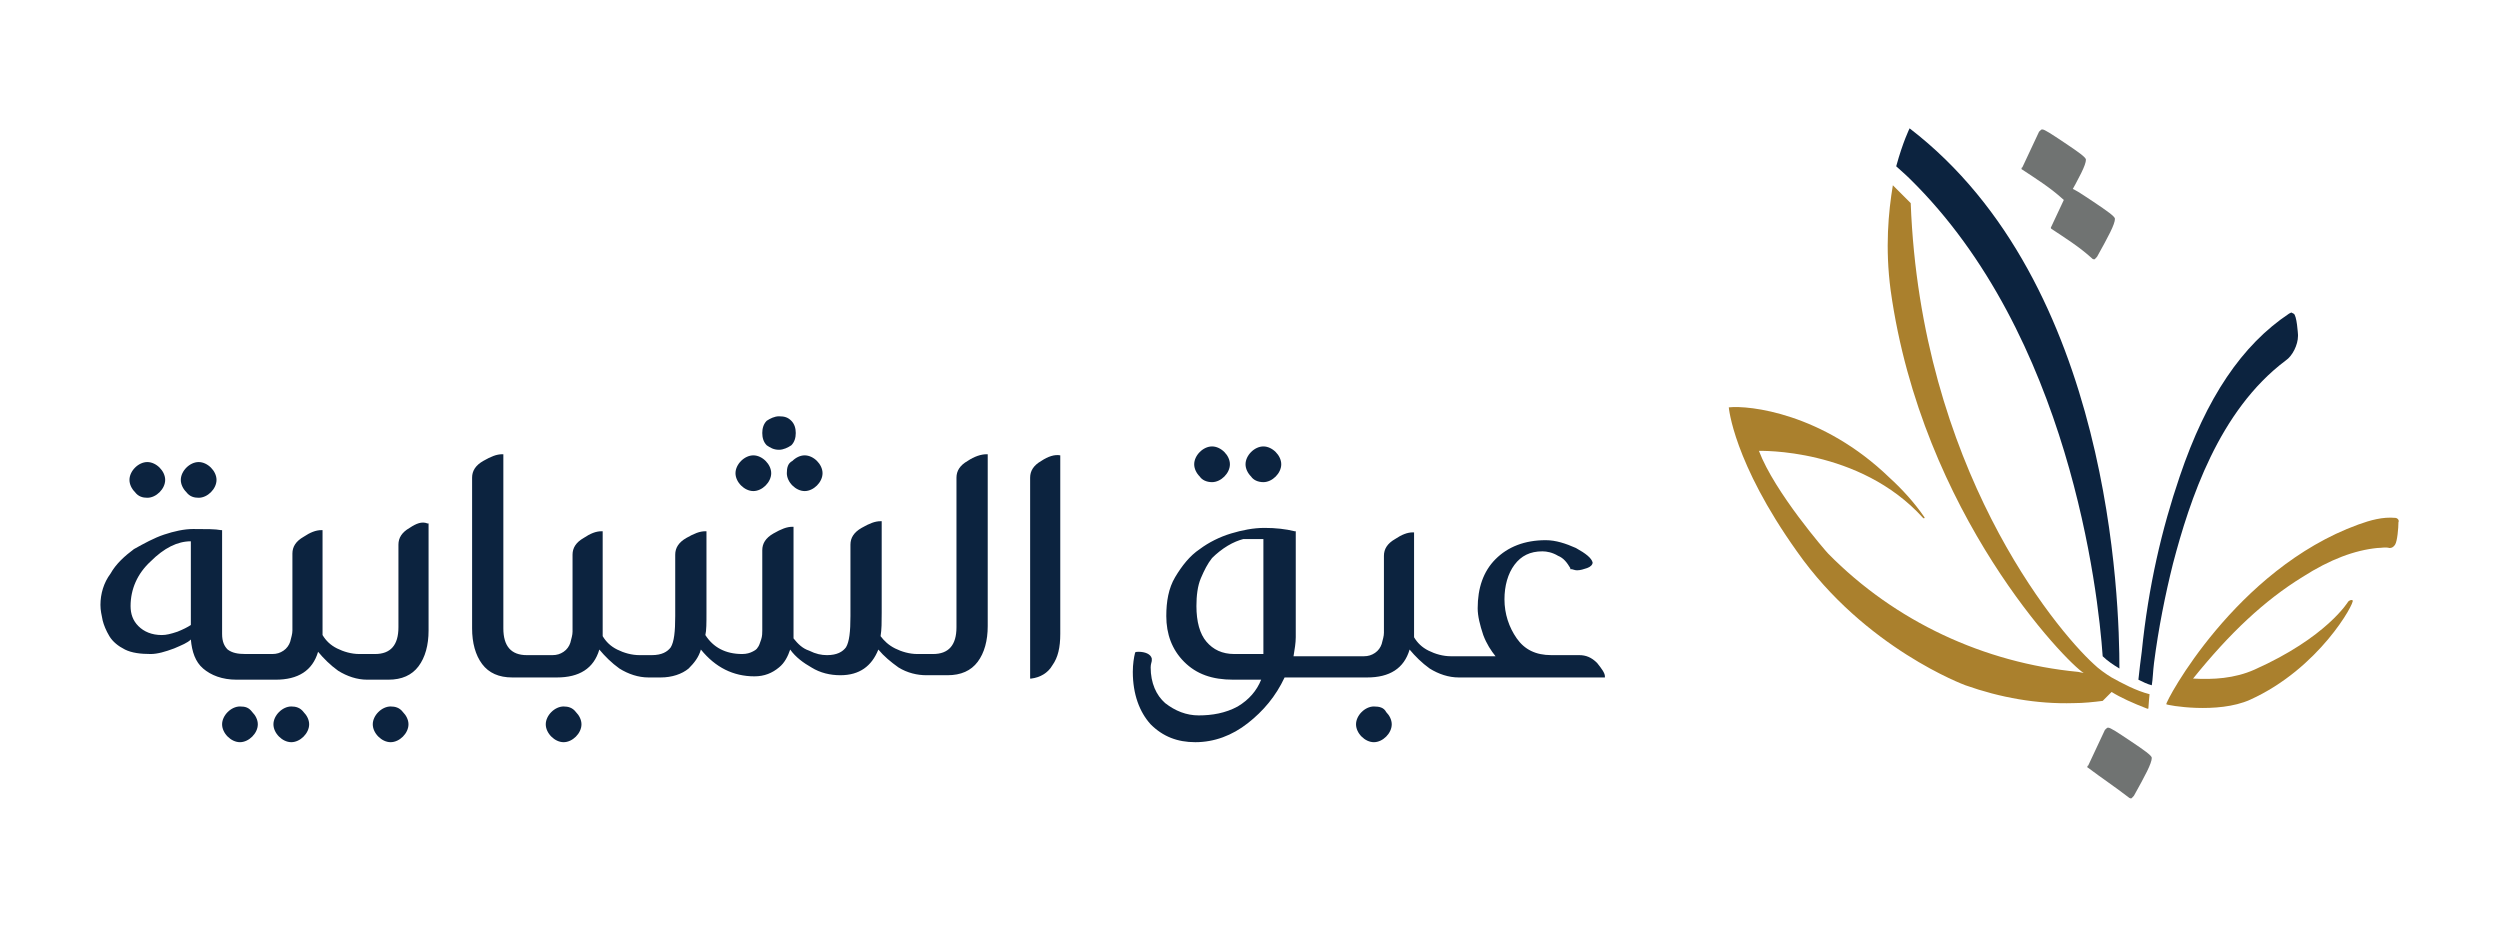
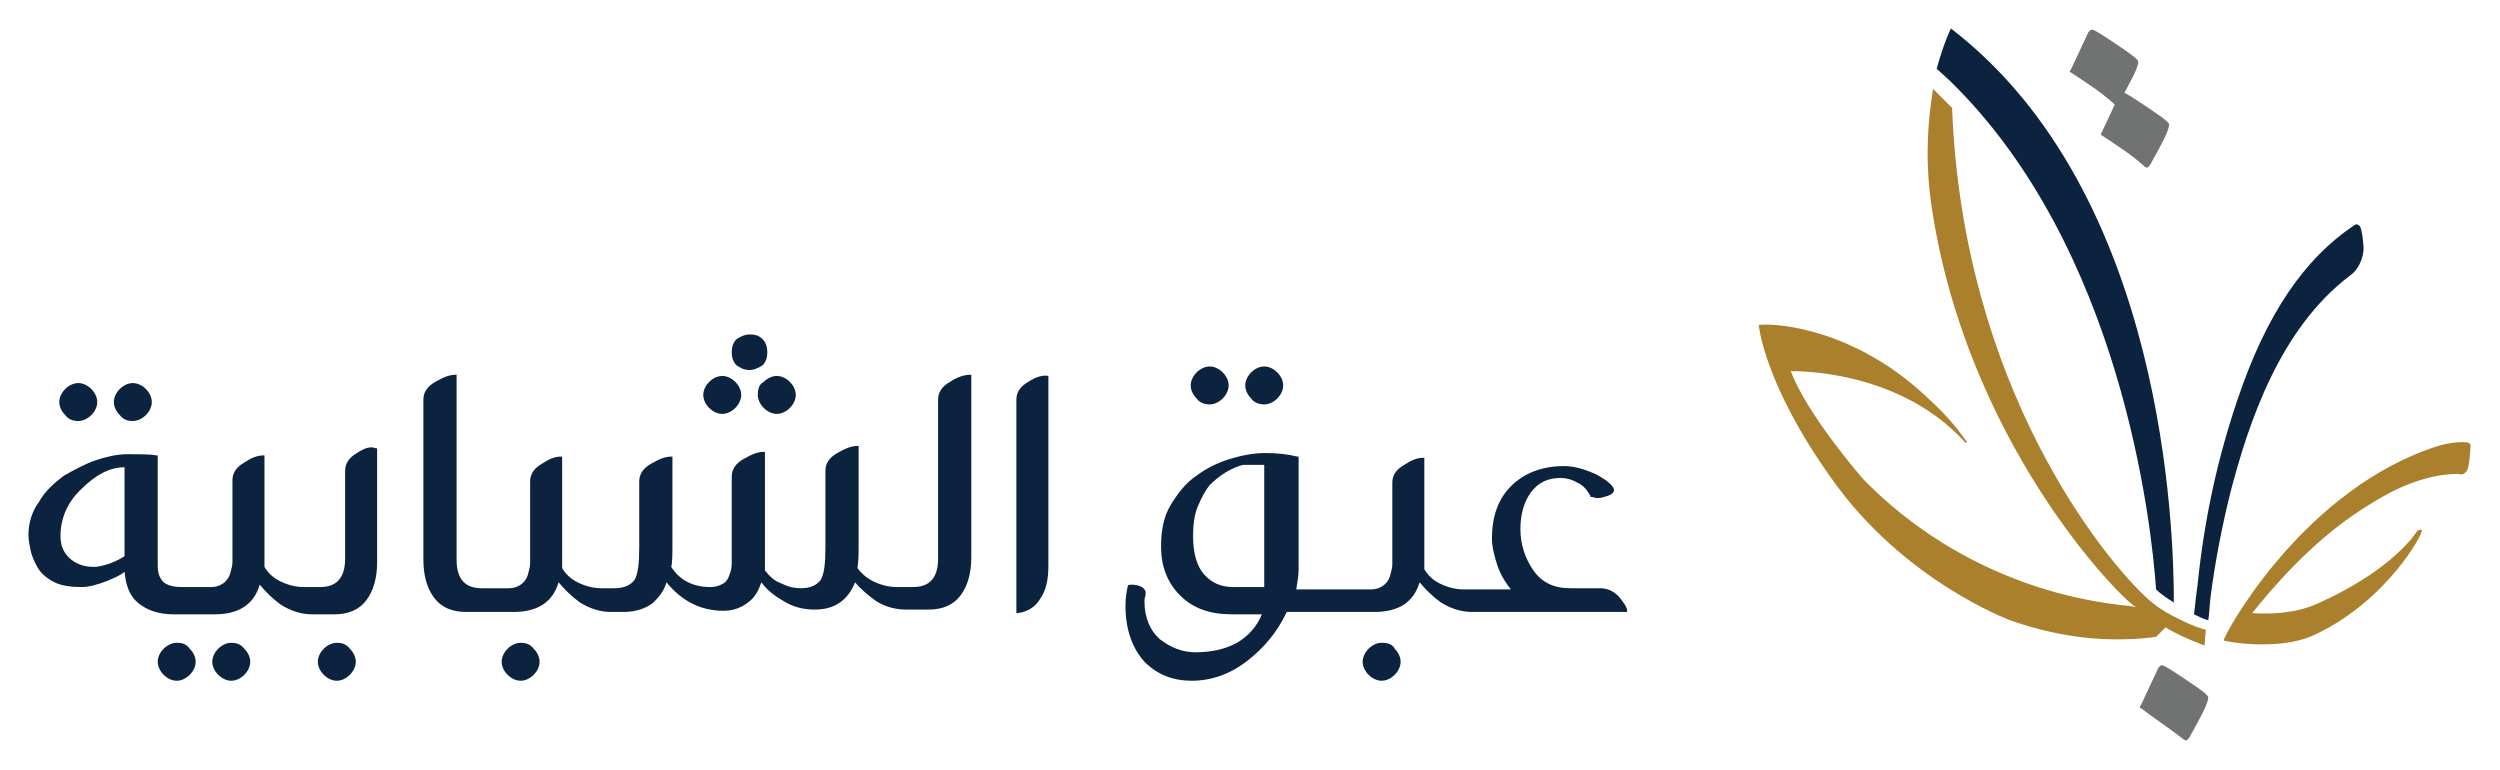
- <svg xmlns="http://www.w3.org/2000/svg" version="1.1" id="Layer_1" x="0px" y="0px" viewBox="0 0 224 83" style="enable-background:new 0 0 224 83;" xml:space="preserve">
+ <svg xmlns="http://www.w3.org/2000/svg" version="1.1" id="Layer_1" x="0px" y="0px" viewBox="0 0 210.8 64.9" style="enable-background:new 0 0 210.8 64.9;" xml:space="preserve">
  <style type="text/css">
	.st0{fill:#707372;}
	.st1{fill:#AA802D;}
	.st2{fill:#0C233F;}
</style>
  <g>
    <g>
-       <path class="st0" d="M187.1,68.8c-0.1,0-0.1-0.2,0-0.2l1.5-3.2c0.2-0.2,0.2-0.2,0.3-0.2c0.2,0,0.8,0.4,2,1.2    c1.2,0.8,1.9,1.3,1.9,1.5c0,0.5-0.6,1.6-1.6,3.4c-0.2,0.2-0.2,0.3-0.4,0.2C189.5,70.5,188.3,69.7,187.1,68.8" />
-       <path class="st0" d="M181.2,15.2c-0.1,0-0.1-0.2,0-0.2l1.5-3.2c0.2-0.2,0.2-0.2,0.3-0.2c0.2,0,0.8,0.4,2,1.2    c1.2,0.8,1.9,1.3,1.9,1.5c0,0.5-0.6,1.6-1.6,3.4c-0.2,0.2-0.2,0.3-0.4,0.2C183.7,16.8,182.4,16,181.2,15.2" />
-       <path class="st0" d="M183.8,20.5c-0.1-0.1,0-0.2,0-0.2l1.5-3.2c0.2-0.2,0.2-0.2,0.3-0.2c0.2,0,0.8,0.4,2,1.2    c1.2,0.8,1.9,1.3,1.9,1.5c0,0.5-0.6,1.6-1.6,3.4c-0.2,0.2-0.2,0.3-0.4,0.2C186.3,22.1,185,21.3,183.8,20.5" />
-       <path class="st1" d="M214.6,46.4c-1.1-0.1-2.2,0.2-3.3,0.6c-11,4-17.3,15.9-17.2,16.1c0.1,0.1,4.6,0.9,7.5-0.4    c6.2-2.8,9.4-8.7,9.2-8.9c-0.1-0.1-0.3,0-0.4,0.1c0,0-1.9,3.2-8.4,6.1c-1.8,0.8-3.7,0.9-5.5,0.8c3.3-4.1,6.4-7,9.8-9.1    c2.5-1.6,4.7-2.4,6.7-2.6c0.4,0,0.7-0.1,1.1,0c0.1,0,0.3,0,0.5-0.3c0.2-0.3,0.3-1.5,0.3-2C215,46.6,214.8,46.4,214.6,46.4z" />
-       <path class="st2" d="M171.1,11.5c0,0-0.6,1.2-1.2,3.4c0.8,0.7,1.2,1.1,1.2,1.1c0,0,0,0,0,0c0,0,0,0,0,0l0,0    C185.4,30,188,53,188.4,58.8c0.4,0.4,1,0.8,1.5,1.1C189.9,54,189.2,25.4,171.1,11.5z" />
-       <path class="st1" d="M189.2,60.7c-0.5-0.3-1.2-0.8-1.6-1.2c-3.5-3.2-15.5-17.7-16.4-41.3c-0.4-0.4-0.7-0.7-1.1-1.1l0,0    c0,0,0,0,0,0c0,0,0,0,0,0c0,0-0.2-0.2-0.5-0.5c-0.4,2.4-0.7,5.6-0.2,9.4c2.8,20.1,15.8,33.4,17.3,34.3l-0.5-0.1    c-8.4-0.8-16.4-4.5-22.4-10.6c-0.2-0.2-4.8-5.5-6.2-9.2c0,0,9-0.3,14.7,6c0.1,0.1,0.2,0,0.1-0.1c-0.9-1.3-2-2.5-3.1-3.5    c-6-5.8-12.6-6.5-14.4-6.3c0,0,0.4,4.9,6.1,12.9c6.1,8.7,15.1,12,15.1,12c3.1,1.1,6.4,1.7,9.7,1.6c0.9,0,1.8-0.1,2.6-0.2l0.8-0.8    c0.8,0.5,1.9,1,3.2,1.5c0.1,0,0.1,0,0.1-0.1c0-0.2,0.1-1.2,0.1-1.2C191.4,61.9,190.1,61.2,189.2,60.7z" />
-       <path class="st2" d="M205.9,30c0,0-0.1-1.8-0.4-1.9l-0.2-0.1l-0.2,0.1c-4.2,2.8-7.4,7.5-9.8,14.6c-1.6,4.7-2.8,9.8-3.4,15.7    c-0.1,0.7-0.2,1.6-0.3,2.5c0.4,0.2,0.8,0.4,1.2,0.5c0.1-0.6,0.1-1.2,0.2-2c0.4-3.1,1-6.1,1.7-8.9c1.5-5.7,4.1-13.7,10.1-18.2    c0.6-0.4,1.1-1.4,1.1-2.2L205.9,30z" />
+       <path class="st0" d="M180.5,59.7c-0.1,0-0.1-0.2,0-0.2l1.5-3.2c0.2-0.2,0.2-0.2,0.3-0.2c0.2,0,0.8,0.4,2,1.2    c1.2,0.8,1.9,1.3,1.9,1.5c0,0.5-0.6,1.6-1.6,3.4c-0.2,0.2-0.2,0.3-0.4,0.2C182.9,61.4,181.7,60.6,180.5,59.7" />
+       <path class="st0" d="M174.6,6.1c-0.1,0-0.1-0.2,0-0.2l1.5-3.2c0.2-0.2,0.2-0.2,0.3-0.2c0.2,0,0.8,0.4,2,1.2s1.9,1.3,1.9,1.5    c0,0.5-0.6,1.6-1.6,3.4c-0.2,0.2-0.2,0.3-0.4,0.2C177.1,7.7,175.8,6.9,174.6,6.1" />
+       <path class="st0" d="M177.2,11.4c-0.1-0.1,0-0.2,0-0.2l1.5-3.2c0.2-0.2,0.2-0.2,0.3-0.2c0.2,0,0.8,0.4,2,1.2    c1.2,0.8,1.9,1.3,1.9,1.5c0,0.5-0.6,1.6-1.6,3.4c-0.2,0.2-0.2,0.3-0.4,0.2C179.7,13,178.4,12.2,177.2,11.4" />
+       <path class="st1" d="M208,37.3c-1.1-0.1-2.2,0.2-3.3,0.6c-11,4-17.3,15.9-17.2,16.1c0.1,0.1,4.6,0.9,7.5-0.4    c6.2-2.8,9.4-8.7,9.2-8.9c-0.1-0.1-0.3,0-0.4,0.1c0,0-1.9,3.2-8.4,6.1c-1.8,0.8-3.7,0.9-5.5,0.8c3.3-4.1,6.4-7,9.8-9.1    c2.5-1.6,4.7-2.4,6.7-2.6c0.4,0,0.7-0.1,1.1,0c0.1,0,0.3,0,0.5-0.3s0.3-1.5,0.3-2C208.4,37.5,208.2,37.3,208,37.3z" />
+       <path class="st2" d="M164.5,2.4c0,0-0.6,1.2-1.2,3.4c0.8,0.7,1.2,1.1,1.2,1.1l0,0l0,0l0,0c14.3,14,16.9,37,17.3,42.8    c0.4,0.4,1,0.8,1.5,1.1C183.3,44.9,182.6,16.3,164.5,2.4z" />
+       <path class="st1" d="M182.6,51.6c-0.5-0.3-1.2-0.8-1.6-1.2c-3.5-3.2-15.5-17.7-16.4-41.3c-0.4-0.4-0.7-0.7-1.1-1.1l0,0l0,0l0,0    c0,0-0.2-0.2-0.5-0.5c-0.4,2.4-0.7,5.6-0.2,9.4c2.8,20.1,15.8,33.4,17.3,34.3l-0.5-0.1c-8.4-0.8-16.4-4.5-22.4-10.6    c-0.2-0.2-4.8-5.5-6.2-9.2c0,0,9-0.3,14.7,6c0.1,0.1,0.2,0,0.1-0.1c-0.9-1.3-2-2.5-3.1-3.5c-6-5.8-12.6-6.5-14.4-6.3    c0,0,0.4,4.9,6.1,12.9c6.1,8.7,15.1,12,15.1,12c3.1,1.1,6.4,1.7,9.7,1.6c0.9,0,1.8-0.1,2.6-0.2l0.8-0.8c0.8,0.5,1.9,1,3.2,1.5    c0.1,0,0.1,0,0.1-0.1c0-0.2,0.1-1.2,0.1-1.2C184.8,52.8,183.5,52.1,182.6,51.6z" />
+       <path class="st2" d="M199.3,20.9c0,0-0.1-1.8-0.4-1.9l-0.2-0.1l-0.2,0.1c-4.2,2.8-7.4,7.5-9.8,14.6c-1.6,4.7-2.8,9.8-3.4,15.7    c-0.1,0.7-0.2,1.6-0.3,2.5c0.4,0.2,0.8,0.4,1.2,0.5c0.1-0.6,0.1-1.2,0.2-2c0.4-3.1,1-6.1,1.7-8.9c1.5-5.7,4.1-13.7,10.1-18.2    C198.8,22.8,199.3,21.8,199.3,20.9L199.3,20.9z" />
    </g>
    <g>
      <g>
-         <path class="st2" d="M13.2,44.6c0.4,0,0.8-0.2,1.1-0.5c0.3-0.3,0.5-0.7,0.5-1.1s-0.2-0.8-0.5-1.1c-0.3-0.3-0.7-0.5-1.1-0.5     c-0.4,0-0.8,0.2-1.1,0.5c-0.3,0.3-0.5,0.7-0.5,1.1c0,0.4,0.2,0.8,0.5,1.1C12.4,44.5,12.8,44.6,13.2,44.6z" />
-         <path class="st2" d="M17.8,44.6c0.4,0,0.8-0.2,1.1-0.5c0.3-0.3,0.5-0.7,0.5-1.1s-0.2-0.8-0.5-1.1c-0.3-0.3-0.7-0.5-1.1-0.5     s-0.8,0.2-1.1,0.5c-0.3,0.3-0.5,0.7-0.5,1.1c0,0.4,0.2,0.8,0.5,1.1C17,44.5,17.4,44.6,17.8,44.6z" />
-         <path class="st2" d="M21.5,63.3c-0.4,0-0.8,0.2-1.1,0.5c-0.3,0.3-0.5,0.7-0.5,1.1c0,0.4,0.2,0.8,0.5,1.1c0.3,0.3,0.7,0.5,1.1,0.5     c0.4,0,0.8-0.2,1.1-0.5c0.3-0.3,0.5-0.7,0.5-1.1c0-0.4-0.2-0.8-0.5-1.1C22.3,63.4,22,63.3,21.5,63.3z" />
-         <path class="st2" d="M26.1,63.3c-0.4,0-0.8,0.2-1.1,0.5c-0.3,0.3-0.5,0.7-0.5,1.1c0,0.4,0.2,0.8,0.5,1.1c0.3,0.3,0.7,0.5,1.1,0.5     c0.4,0,0.8-0.2,1.1-0.5c0.3-0.3,0.5-0.7,0.5-1.1c0-0.4-0.2-0.8-0.5-1.1C26.9,63.4,26.5,63.3,26.1,63.3z" />
-         <path class="st2" d="M35,63.3c-0.4,0-0.8,0.2-1.1,0.5c-0.3,0.3-0.5,0.7-0.5,1.1c0,0.4,0.2,0.8,0.5,1.1c0.3,0.3,0.7,0.5,1.1,0.5     c0.4,0,0.8-0.2,1.1-0.5c0.3-0.3,0.5-0.7,0.5-1.1c0-0.4-0.2-0.8-0.5-1.1C35.8,63.4,35.4,63.3,35,63.3z" />
-         <path class="st2" d="M36.7,47.3c-0.7,0.4-1,0.9-1,1.5v7.4c0,1.6-0.7,2.4-2.1,2.4h-1.4c-0.7,0-1.4-0.2-2-0.5     c-0.6-0.3-1-0.7-1.3-1.2v-9.4h-0.1c-0.5,0-1,0.2-1.6,0.6c-0.7,0.4-1,0.9-1,1.5v5.8c0,0.5,0,0.8,0,1.1c0,0.3-0.1,0.6-0.2,1     c-0.1,0.3-0.3,0.6-0.6,0.8c-0.3,0.2-0.6,0.3-1,0.3H22c-0.7,0-1.2-0.1-1.6-0.4c-0.3-0.3-0.5-0.7-0.5-1.4v-9.3l-0.1,0     c-0.5-0.1-1.3-0.1-2.5-0.1c-0.8,0-1.7,0.2-2.6,0.5c-0.9,0.3-1.8,0.8-2.7,1.3c-0.8,0.6-1.6,1.3-2.1,2.2C9.3,52.2,9,53.2,9,54.2     c0,0.5,0.1,0.9,0.2,1.4c0.1,0.4,0.3,0.9,0.6,1.4c0.3,0.5,0.8,0.9,1.4,1.2c0.6,0.3,1.4,0.4,2.3,0.4c0.6,0,1.3-0.2,2.1-0.5     c0.7-0.3,1.2-0.5,1.5-0.8c0.1,1.1,0.4,2,1.1,2.6c0.7,0.6,1.7,1,3,1h3.5c2,0,3.3-0.8,3.8-2.5c0.5,0.6,1.1,1.2,1.8,1.7     c0.8,0.5,1.7,0.8,2.6,0.8h1.9c1.2,0,2.1-0.4,2.7-1.2c0.6-0.8,0.9-1.9,0.9-3.2v-9.6h-0.1C37.8,46.7,37.3,46.9,36.7,47.3z      M17.1,48.5v7.5c-0.3,0.2-0.7,0.4-1.2,0.6c-0.6,0.2-1,0.3-1.4,0.3c-0.9,0-1.6-0.3-2.1-0.8c-0.5-0.5-0.7-1.1-0.7-1.8     c0-1.5,0.6-2.9,1.8-4C14.7,49.1,15.9,48.5,17.1,48.5z" />
-         <path class="st2" d="M50.5,63.3c-0.4,0-0.8,0.2-1.1,0.5c-0.3,0.3-0.5,0.7-0.5,1.1c0,0.4,0.2,0.8,0.5,1.1c0.3,0.3,0.7,0.5,1.1,0.5     s0.8-0.2,1.1-0.5c0.3-0.3,0.5-0.7,0.5-1.1c0-0.4-0.2-0.8-0.5-1.1C51.3,63.4,50.9,63.3,50.5,63.3z" />
-         <path class="st2" d="M69.8,40.3c0.4,0,0.8-0.2,1.1-0.4c0.3-0.3,0.4-0.7,0.4-1.1c0-0.4-0.1-0.8-0.4-1.1c-0.3-0.3-0.6-0.4-1.1-0.4     c-0.4,0-0.8,0.2-1.1,0.4c-0.3,0.3-0.4,0.7-0.4,1.1c0,0.4,0.1,0.8,0.4,1.1C69,40.1,69.3,40.3,69.8,40.3z" />
-         <path class="st2" d="M67.5,44c0.4,0,0.8-0.2,1.1-0.5c0.3-0.3,0.5-0.7,0.5-1.1c0-0.4-0.2-0.8-0.5-1.1c-0.3-0.3-0.7-0.5-1.1-0.5     s-0.8,0.2-1.1,0.5c-0.3,0.3-0.5,0.7-0.5,1.1s0.2,0.8,0.5,1.1C66.7,43.8,67.1,44,67.5,44z" />
-         <path class="st2" d="M70.5,42.4c0,0.4,0.2,0.8,0.5,1.1c0.3,0.3,0.7,0.5,1.1,0.5c0.4,0,0.8-0.2,1.1-0.5c0.3-0.3,0.5-0.7,0.5-1.1     c0-0.4-0.2-0.8-0.5-1.1c-0.3-0.3-0.7-0.5-1.1-0.5s-0.8,0.2-1.1,0.5C70.6,41.5,70.5,41.9,70.5,42.4z" />
-         <path class="st2" d="M86.7,41.3c-0.7,0.4-1,0.9-1,1.5v13.4c0,1.6-0.7,2.4-2.1,2.4h-1.4c-0.7,0-1.4-0.2-2-0.5     c-0.6-0.3-1-0.7-1.3-1.1c0.1-0.6,0.1-1.3,0.1-2.1v-8.2h-0.1c-0.5,0-1,0.2-1.7,0.6c-0.7,0.4-1,0.9-1,1.5v6.4     c0,1.4-0.1,2.3-0.4,2.8c-0.3,0.4-0.8,0.7-1.7,0.7c-0.5,0-1-0.1-1.6-0.4c-0.6-0.2-1-0.6-1.4-1.1v-10h-0.1c-0.5,0-1,0.2-1.7,0.6     c-0.7,0.4-1,0.9-1,1.5v6.3c0,0.4,0,0.7,0,0.9c0,0.2,0,0.5-0.1,0.8c-0.1,0.3-0.2,0.6-0.3,0.7c-0.1,0.2-0.3,0.3-0.5,0.4     c-0.2,0.1-0.5,0.2-0.9,0.2c-1.5,0-2.6-0.6-3.3-1.7c0.1-0.4,0.1-1.1,0.1-2v-7.3h-0.1c-0.5,0-1,0.2-1.7,0.6c-0.7,0.4-1,0.9-1,1.5     v5.5c0,1.4-0.1,2.3-0.4,2.8c-0.3,0.4-0.8,0.7-1.7,0.7h-1.1c-0.7,0-1.4-0.2-2-0.5c-0.6-0.3-1-0.7-1.3-1.2v-9.4h-0.1     c-0.5,0-1,0.2-1.6,0.6c-0.7,0.4-1,0.9-1,1.5v5.8c0,0.5,0,0.8,0,1.1c0,0.3-0.1,0.6-0.2,1c-0.1,0.3-0.3,0.6-0.6,0.8     c-0.3,0.2-0.6,0.3-1,0.3h-2.3c-1.4,0-2.1-0.8-2.1-2.4V40.7h-0.1c-0.5,0-1,0.2-1.7,0.6c-0.7,0.4-1,0.9-1,1.5v13.5     c0,1.3,0.3,2.4,0.9,3.2c0.6,0.8,1.5,1.2,2.7,1.2h4c2,0,3.3-0.8,3.8-2.5c0.5,0.6,1.1,1.2,1.8,1.7c0.8,0.5,1.7,0.8,2.6,0.8h1.1     c1,0,1.9-0.3,2.5-0.8c0.5-0.5,0.9-1,1.1-1.7c1.3,1.6,2.9,2.4,4.8,2.4c0.9,0,1.6-0.3,2.2-0.8c0.5-0.4,0.8-1,1-1.6     c0.5,0.7,1.2,1.2,1.9,1.6c0.8,0.5,1.7,0.7,2.6,0.7c1.7,0,2.8-0.8,3.4-2.3c0.5,0.6,1.1,1.1,1.8,1.6c0.8,0.5,1.7,0.7,2.5,0.7h1.9     c1.2,0,2.1-0.4,2.7-1.2c0.6-0.8,0.9-1.9,0.9-3.2V40.7h-0.1C87.9,40.7,87.3,40.9,86.7,41.3z" />
-         <path class="st2" d="M93.3,41.3c-0.7,0.4-1,0.9-1,1.5v18l0.1,0c0.8-0.1,1.5-0.5,1.9-1.2c0.5-0.7,0.7-1.6,0.7-2.8v-16H95     C94.5,40.7,93.9,40.9,93.3,41.3z" />
-         <path class="st2" d="M108.6,43.2c0.4,0,0.8-0.2,1.1-0.5c0.3-0.3,0.5-0.7,0.5-1.1s-0.2-0.8-0.5-1.1c-0.3-0.3-0.7-0.5-1.1-0.5     c-0.4,0-0.8,0.2-1.1,0.5c-0.3,0.3-0.5,0.7-0.5,1.1s0.2,0.8,0.5,1.1C107.7,43,108.1,43.2,108.6,43.2z" />
-         <path class="st2" d="M113.2,43.2c0.4,0,0.8-0.2,1.1-0.5c0.3-0.3,0.5-0.7,0.5-1.1s-0.2-0.8-0.5-1.1c-0.3-0.3-0.7-0.5-1.1-0.5     c-0.4,0-0.8,0.2-1.1,0.5c-0.3,0.3-0.5,0.7-0.5,1.1c0,0.4,0.2,0.8,0.5,1.1C112.3,43,112.7,43.2,113.2,43.2z" />
-         <path class="st2" d="M123.1,63.3c-0.4,0-0.8,0.2-1.1,0.5c-0.3,0.3-0.5,0.7-0.5,1.1c0,0.4,0.2,0.8,0.5,1.1     c0.3,0.3,0.7,0.5,1.1,0.5c0.4,0,0.8-0.2,1.1-0.5c0.3-0.3,0.5-0.7,0.5-1.1c0-0.4-0.2-0.8-0.5-1.1C124,63.4,123.6,63.3,123.1,63.3z     " />
-         <path class="st2" d="M143.1,59.4c-0.5-0.5-1-0.7-1.6-0.7H139c-1.4,0-2.4-0.5-3.1-1.5c-0.7-1-1.1-2.2-1.1-3.5     c0-1.2,0.3-2.3,0.9-3.1c0.6-0.8,1.4-1.2,2.5-1.2c0.4,0,0.9,0.1,1.4,0.4c0.5,0.2,0.8,0.6,1.1,1.1l0,0.1l0.1,0     c0.1,0,0.3,0.1,0.5,0.1c0.3,0,0.6-0.1,0.9-0.2c0.3-0.1,0.5-0.3,0.5-0.5l0,0l0,0c-0.1-0.4-0.6-0.8-1.5-1.3     c-0.9-0.4-1.8-0.7-2.7-0.7c-1.9,0-3.4,0.6-4.5,1.7c-1.1,1.1-1.6,2.6-1.6,4.4c0,0.7,0.2,1.5,0.5,2.4c0.3,0.8,0.7,1.4,1.1,1.9H130     c-0.7,0-1.4-0.2-2-0.5c-0.6-0.3-1-0.7-1.3-1.2v-9.4h-0.1c-0.5,0-1,0.2-1.6,0.6c-0.7,0.4-1,0.9-1,1.5v5.8c0,0.5,0,0.8,0,1.1     c0,0.3-0.1,0.6-0.2,1c-0.1,0.3-0.3,0.6-0.6,0.8c-0.3,0.2-0.6,0.3-1,0.3h-6.3c0.1-0.6,0.2-1.2,0.2-1.7v-9.5l-0.1,0     c-0.8-0.2-1.7-0.3-2.7-0.3c-1,0-2,0.2-3,0.5c-1,0.3-2,0.8-2.8,1.4c-0.9,0.6-1.6,1.5-2.2,2.5c-0.6,1-0.8,2.2-0.8,3.5     c0,1.6,0.5,3,1.6,4.1c1.1,1.1,2.5,1.6,4.4,1.6h2.5c-0.4,1-1.1,1.8-2.1,2.4c-1.1,0.6-2.3,0.8-3.5,0.8c-1.1,0-2.1-0.4-3-1.1     c-0.8-0.7-1.3-1.8-1.3-3.2c0-0.3,0.1-0.5,0.1-0.6l0-0.1l0-0.1c-0.1-0.4-0.6-0.6-1.2-0.6c-0.1,0-0.3,0-0.3,0.1     c-0.1,0.4-0.2,1-0.2,1.7c0,2,0.6,3.6,1.6,4.7c1.1,1.1,2.4,1.6,4,1.6c1.7,0,3.3-0.6,4.7-1.7c1.4-1.1,2.5-2.4,3.3-4.1h7.4     c2,0,3.3-0.8,3.8-2.5c0.5,0.6,1.1,1.2,1.8,1.7c0.8,0.5,1.7,0.8,2.6,0.8h13.1v-0.1C143.8,60.3,143.5,59.9,143.1,59.4z M112.7,48.3     c0.2,0,0.4,0,0.5,0v10.3h-2.6c-1.1,0-1.9-0.4-2.5-1.1c-0.6-0.7-0.9-1.8-0.9-3.2c0-0.9,0.1-1.8,0.4-2.5c0.3-0.7,0.6-1.3,1-1.8     c0.4-0.4,0.9-0.8,1.4-1.1c0.5-0.3,1-0.5,1.4-0.6C111.9,48.3,112.3,48.3,112.7,48.3z" />
+         <path class="st2" d="M6.6,35.5c0.4,0,0.8-0.2,1.1-0.5s0.5-0.7,0.5-1.1S8,33.1,7.7,32.8S7,32.3,6.6,32.3c-0.4,0-0.8,0.2-1.1,0.5     S5,33.5,5,33.9c0,0.4,0.2,0.8,0.5,1.1C5.8,35.4,6.2,35.5,6.6,35.5z" />
+         <path class="st2" d="M11.2,35.5c0.4,0,0.8-0.2,1.1-0.5c0.3-0.3,0.5-0.7,0.5-1.1s-0.2-0.8-0.5-1.1s-0.7-0.5-1.1-0.5     s-0.8,0.2-1.1,0.5c-0.3,0.3-0.5,0.7-0.5,1.1c0,0.4,0.2,0.8,0.5,1.1C10.4,35.4,10.8,35.5,11.2,35.5z" />
+         <path class="st2" d="M14.9,54.2c-0.4,0-0.8,0.2-1.1,0.5c-0.3,0.3-0.5,0.7-0.5,1.1s0.2,0.8,0.5,1.1c0.3,0.3,0.7,0.5,1.1,0.5     s0.8-0.2,1.1-0.5c0.3-0.3,0.5-0.7,0.5-1.1S16.3,55,16,54.7C15.7,54.3,15.4,54.2,14.9,54.2z" />
+         <path class="st2" d="M19.5,54.2c-0.4,0-0.8,0.2-1.1,0.5c-0.3,0.3-0.5,0.7-0.5,1.1s0.2,0.8,0.5,1.1c0.3,0.3,0.7,0.5,1.1,0.5     s0.8-0.2,1.1-0.5c0.3-0.3,0.5-0.7,0.5-1.1s-0.2-0.8-0.5-1.1C20.3,54.3,19.9,54.2,19.5,54.2z" />
+         <path class="st2" d="M28.4,54.2c-0.4,0-0.8,0.2-1.1,0.5s-0.5,0.7-0.5,1.1s0.2,0.8,0.5,1.1c0.3,0.3,0.7,0.5,1.1,0.5     c0.4,0,0.8-0.2,1.1-0.5s0.5-0.7,0.5-1.1s-0.2-0.8-0.5-1.1C29.2,54.3,28.8,54.2,28.4,54.2z" />
+         <path class="st2" d="M30.1,38.2c-0.7,0.4-1,0.9-1,1.5v7.4c0,1.6-0.7,2.4-2.1,2.4h-1.4c-0.7,0-1.4-0.2-2-0.5s-1-0.7-1.3-1.2v-9.4     h-0.1c-0.5,0-1,0.2-1.6,0.6c-0.7,0.4-1,0.9-1,1.5v5.8c0,0.5,0,0.8,0,1.1s-0.1,0.6-0.2,1c-0.1,0.3-0.3,0.6-0.6,0.8     c-0.3,0.2-0.6,0.3-1,0.3h-2.4c-0.7,0-1.2-0.1-1.6-0.4c-0.3-0.3-0.5-0.7-0.5-1.4v-9.3h-0.1c-0.5-0.1-1.3-0.1-2.5-0.1     c-0.8,0-1.7,0.2-2.6,0.5c-0.9,0.3-1.8,0.8-2.7,1.3c-0.8,0.6-1.6,1.3-2.1,2.2c-0.6,0.8-0.9,1.8-0.9,2.8c0,0.5,0.1,0.9,0.2,1.4     c0.1,0.4,0.3,0.9,0.6,1.4s0.8,0.9,1.4,1.2c0.6,0.3,1.4,0.4,2.3,0.4c0.6,0,1.3-0.2,2.1-0.5c0.7-0.3,1.2-0.5,1.5-0.8     c0.1,1.1,0.4,2,1.1,2.6s1.7,1,3,1h3.5c2,0,3.3-0.8,3.8-2.5c0.5,0.6,1.1,1.2,1.8,1.7c0.8,0.5,1.7,0.8,2.6,0.8h1.9     c1.2,0,2.1-0.4,2.7-1.2c0.6-0.8,0.9-1.9,0.9-3.2v-9.6h-0.1C31.2,37.6,30.7,37.8,30.1,38.2z M10.5,39.4v7.5     c-0.3,0.2-0.7,0.4-1.2,0.6c-0.6,0.2-1,0.3-1.4,0.3c-0.9,0-1.6-0.3-2.1-0.8c-0.5-0.5-0.7-1.1-0.7-1.8c0-1.5,0.6-2.9,1.8-4     C8.1,40,9.3,39.4,10.5,39.4z" />
+         <path class="st2" d="M43.9,54.2c-0.4,0-0.8,0.2-1.1,0.5s-0.5,0.7-0.5,1.1s0.2,0.8,0.5,1.1c0.3,0.3,0.7,0.5,1.1,0.5     s0.8-0.2,1.1-0.5s0.5-0.7,0.5-1.1S45.3,55,45,54.7C44.7,54.3,44.3,54.2,43.9,54.2z" />
+         <path class="st2" d="M63.2,31.2c0.4,0,0.8-0.2,1.1-0.4c0.3-0.3,0.4-0.7,0.4-1.1c0-0.4-0.1-0.8-0.4-1.1s-0.6-0.4-1.1-0.4     c-0.4,0-0.8,0.2-1.1,0.4c-0.3,0.3-0.4,0.7-0.4,1.1c0,0.4,0.1,0.8,0.4,1.1C62.4,31,62.7,31.2,63.2,31.2z" />
+         <path class="st2" d="M60.9,34.9c0.4,0,0.8-0.2,1.1-0.5c0.3-0.3,0.5-0.7,0.5-1.1c0-0.4-0.2-0.8-0.5-1.1s-0.7-0.5-1.1-0.5     s-0.8,0.2-1.1,0.5c-0.3,0.3-0.5,0.7-0.5,1.1s0.2,0.8,0.5,1.1C60.1,34.7,60.5,34.9,60.9,34.9z" />
+         <path class="st2" d="M63.9,33.3c0,0.4,0.2,0.8,0.5,1.1s0.7,0.5,1.1,0.5s0.8-0.2,1.1-0.5c0.3-0.3,0.5-0.7,0.5-1.1     c0-0.4-0.2-0.8-0.5-1.1s-0.7-0.5-1.1-0.5s-0.8,0.2-1.1,0.5C64,32.4,63.9,32.8,63.9,33.3z" />
+         <path class="st2" d="M80.1,32.2c-0.7,0.4-1,0.9-1,1.5v13.4c0,1.6-0.7,2.4-2.1,2.4h-1.4c-0.7,0-1.4-0.2-2-0.5s-1-0.7-1.3-1.1     c0.1-0.6,0.1-1.3,0.1-2.1v-8.2h-0.1c-0.5,0-1,0.2-1.7,0.6c-0.7,0.4-1,0.9-1,1.5v6.4c0,1.4-0.1,2.3-0.4,2.8     c-0.3,0.4-0.8,0.7-1.7,0.7c-0.5,0-1-0.1-1.6-0.4c-0.6-0.2-1-0.6-1.4-1.1v-10h-0.1c-0.5,0-1,0.2-1.7,0.6c-0.7,0.4-1,0.9-1,1.5v6.3     c0,0.4,0,0.7,0,0.9s0,0.5-0.1,0.8s-0.2,0.6-0.3,0.7c-0.1,0.2-0.3,0.3-0.5,0.4c-0.2,0.1-0.5,0.2-0.9,0.2c-1.5,0-2.6-0.6-3.3-1.7     c0.1-0.4,0.1-1.1,0.1-2v-7.3h-0.1c-0.5,0-1,0.2-1.7,0.6c-0.7,0.4-1,0.9-1,1.5v5.5c0,1.4-0.1,2.3-0.4,2.8     c-0.3,0.4-0.8,0.7-1.7,0.7h-1.1c-0.7,0-1.4-0.2-2-0.5s-1-0.7-1.3-1.2v-9.4h-0.1c-0.5,0-1,0.2-1.6,0.6c-0.7,0.4-1,0.9-1,1.5v5.8     c0,0.5,0,0.8,0,1.1s-0.1,0.6-0.2,1c-0.1,0.3-0.3,0.6-0.6,0.8s-0.6,0.3-1,0.3h-2.3c-1.4,0-2.1-0.8-2.1-2.4V31.6h-0.1     c-0.5,0-1,0.2-1.7,0.6c-0.7,0.4-1,0.9-1,1.5v13.5c0,1.3,0.3,2.4,0.9,3.2c0.6,0.8,1.5,1.2,2.7,1.2h4c2,0,3.3-0.8,3.8-2.5     c0.5,0.6,1.1,1.2,1.8,1.7c0.8,0.5,1.7,0.8,2.6,0.8h1.1c1,0,1.9-0.3,2.5-0.8c0.5-0.5,0.9-1,1.1-1.7c1.3,1.6,2.9,2.4,4.8,2.4     c0.9,0,1.6-0.3,2.2-0.8c0.5-0.4,0.8-1,1-1.6c0.5,0.7,1.2,1.2,1.9,1.6c0.8,0.5,1.7,0.7,2.6,0.7c1.7,0,2.8-0.8,3.4-2.3     c0.5,0.6,1.1,1.1,1.8,1.6c0.8,0.5,1.7,0.7,2.5,0.7h1.9c1.2,0,2.1-0.4,2.7-1.2s0.9-1.9,0.9-3.2V31.6h-0.1     C81.3,31.6,80.7,31.8,80.1,32.2z" />
+         <path class="st2" d="M86.7,32.2c-0.7,0.4-1,0.9-1,1.5v18h0.1c0.8-0.1,1.5-0.5,1.9-1.2c0.5-0.7,0.7-1.6,0.7-2.8v-16l0,0     C87.9,31.6,87.3,31.8,86.7,32.2z" />
+         <path class="st2" d="M102,34.1c0.4,0,0.8-0.2,1.1-0.5c0.3-0.3,0.5-0.7,0.5-1.1s-0.2-0.8-0.5-1.1s-0.7-0.5-1.1-0.5     s-0.8,0.2-1.1,0.5c-0.3,0.3-0.5,0.7-0.5,1.1s0.2,0.8,0.5,1.1C101.1,33.9,101.5,34.1,102,34.1z" />
+         <path class="st2" d="M106.6,34.1c0.4,0,0.8-0.2,1.1-0.5c0.3-0.3,0.5-0.7,0.5-1.1s-0.2-0.8-0.5-1.1s-0.7-0.5-1.1-0.5     s-0.8,0.2-1.1,0.5c-0.3,0.3-0.5,0.7-0.5,1.1c0,0.4,0.2,0.8,0.5,1.1C105.7,33.9,106.1,34.1,106.6,34.1z" />
+         <path class="st2" d="M116.5,54.2c-0.4,0-0.8,0.2-1.1,0.5c-0.3,0.3-0.5,0.7-0.5,1.1s0.2,0.8,0.5,1.1c0.3,0.3,0.7,0.5,1.1,0.5     s0.8-0.2,1.1-0.5c0.3-0.3,0.5-0.7,0.5-1.1s-0.2-0.8-0.5-1.1C117.4,54.3,117,54.2,116.5,54.2z" />
+         <path class="st2" d="M136.5,50.3c-0.5-0.5-1-0.7-1.6-0.7h-2.5c-1.4,0-2.4-0.5-3.1-1.5c-0.7-1-1.1-2.2-1.1-3.5     c0-1.2,0.3-2.3,0.9-3.1c0.6-0.8,1.4-1.2,2.5-1.2c0.4,0,0.9,0.1,1.4,0.4c0.5,0.2,0.8,0.6,1.1,1.1v0.1h0.1c0.1,0,0.3,0.1,0.5,0.1     c0.3,0,0.6-0.1,0.9-0.2c0.3-0.1,0.5-0.3,0.5-0.5l0,0l0,0c-0.1-0.4-0.6-0.8-1.5-1.3c-0.9-0.4-1.8-0.7-2.7-0.7     c-1.9,0-3.4,0.6-4.5,1.7c-1.1,1.1-1.6,2.6-1.6,4.4c0,0.7,0.2,1.5,0.5,2.4c0.3,0.8,0.7,1.4,1.1,1.9h-4c-0.7,0-1.4-0.2-2-0.5     c-0.6-0.3-1-0.7-1.3-1.2v-9.4H120c-0.5,0-1,0.2-1.6,0.6c-0.7,0.4-1,0.9-1,1.5v5.8c0,0.5,0,0.8,0,1.1s-0.1,0.6-0.2,1     c-0.1,0.3-0.3,0.6-0.6,0.8c-0.3,0.2-0.6,0.3-1,0.3h-6.3c0.1-0.6,0.2-1.2,0.2-1.7v-9.5h-0.1c-0.8-0.2-1.7-0.3-2.7-0.3     s-2,0.2-3,0.5s-2,0.8-2.8,1.4c-0.9,0.6-1.6,1.5-2.2,2.5s-0.8,2.2-0.8,3.5c0,1.6,0.5,3,1.6,4.1s2.5,1.6,4.4,1.6h2.5     c-0.4,1-1.1,1.8-2.1,2.4c-1.1,0.6-2.3,0.8-3.5,0.8c-1.1,0-2.1-0.4-3-1.1c-0.8-0.7-1.3-1.8-1.3-3.2c0-0.3,0.1-0.5,0.1-0.6V50v-0.1     c-0.1-0.4-0.6-0.6-1.2-0.6c-0.1,0-0.3,0-0.3,0.1c-0.1,0.4-0.2,1-0.2,1.7c0,2,0.6,3.6,1.6,4.7c1.1,1.1,2.4,1.6,4,1.6     c1.7,0,3.3-0.6,4.7-1.7c1.4-1.1,2.5-2.4,3.3-4.1h7.4c2,0,3.3-0.8,3.8-2.5c0.5,0.6,1.1,1.2,1.8,1.7c0.8,0.5,1.7,0.8,2.6,0.8h13.1     v-0.1C137.2,51.2,136.9,50.8,136.5,50.3z M106.1,39.2c0.2,0,0.4,0,0.5,0v10.3H104c-1.1,0-1.9-0.4-2.5-1.1     c-0.6-0.7-0.9-1.8-0.9-3.2c0-0.9,0.1-1.8,0.4-2.5s0.6-1.3,1-1.8c0.4-0.4,0.9-0.8,1.4-1.1s1-0.5,1.4-0.6     C105.3,39.2,105.7,39.2,106.1,39.2z" />
      </g>
    </g>
  </g>
</svg>
